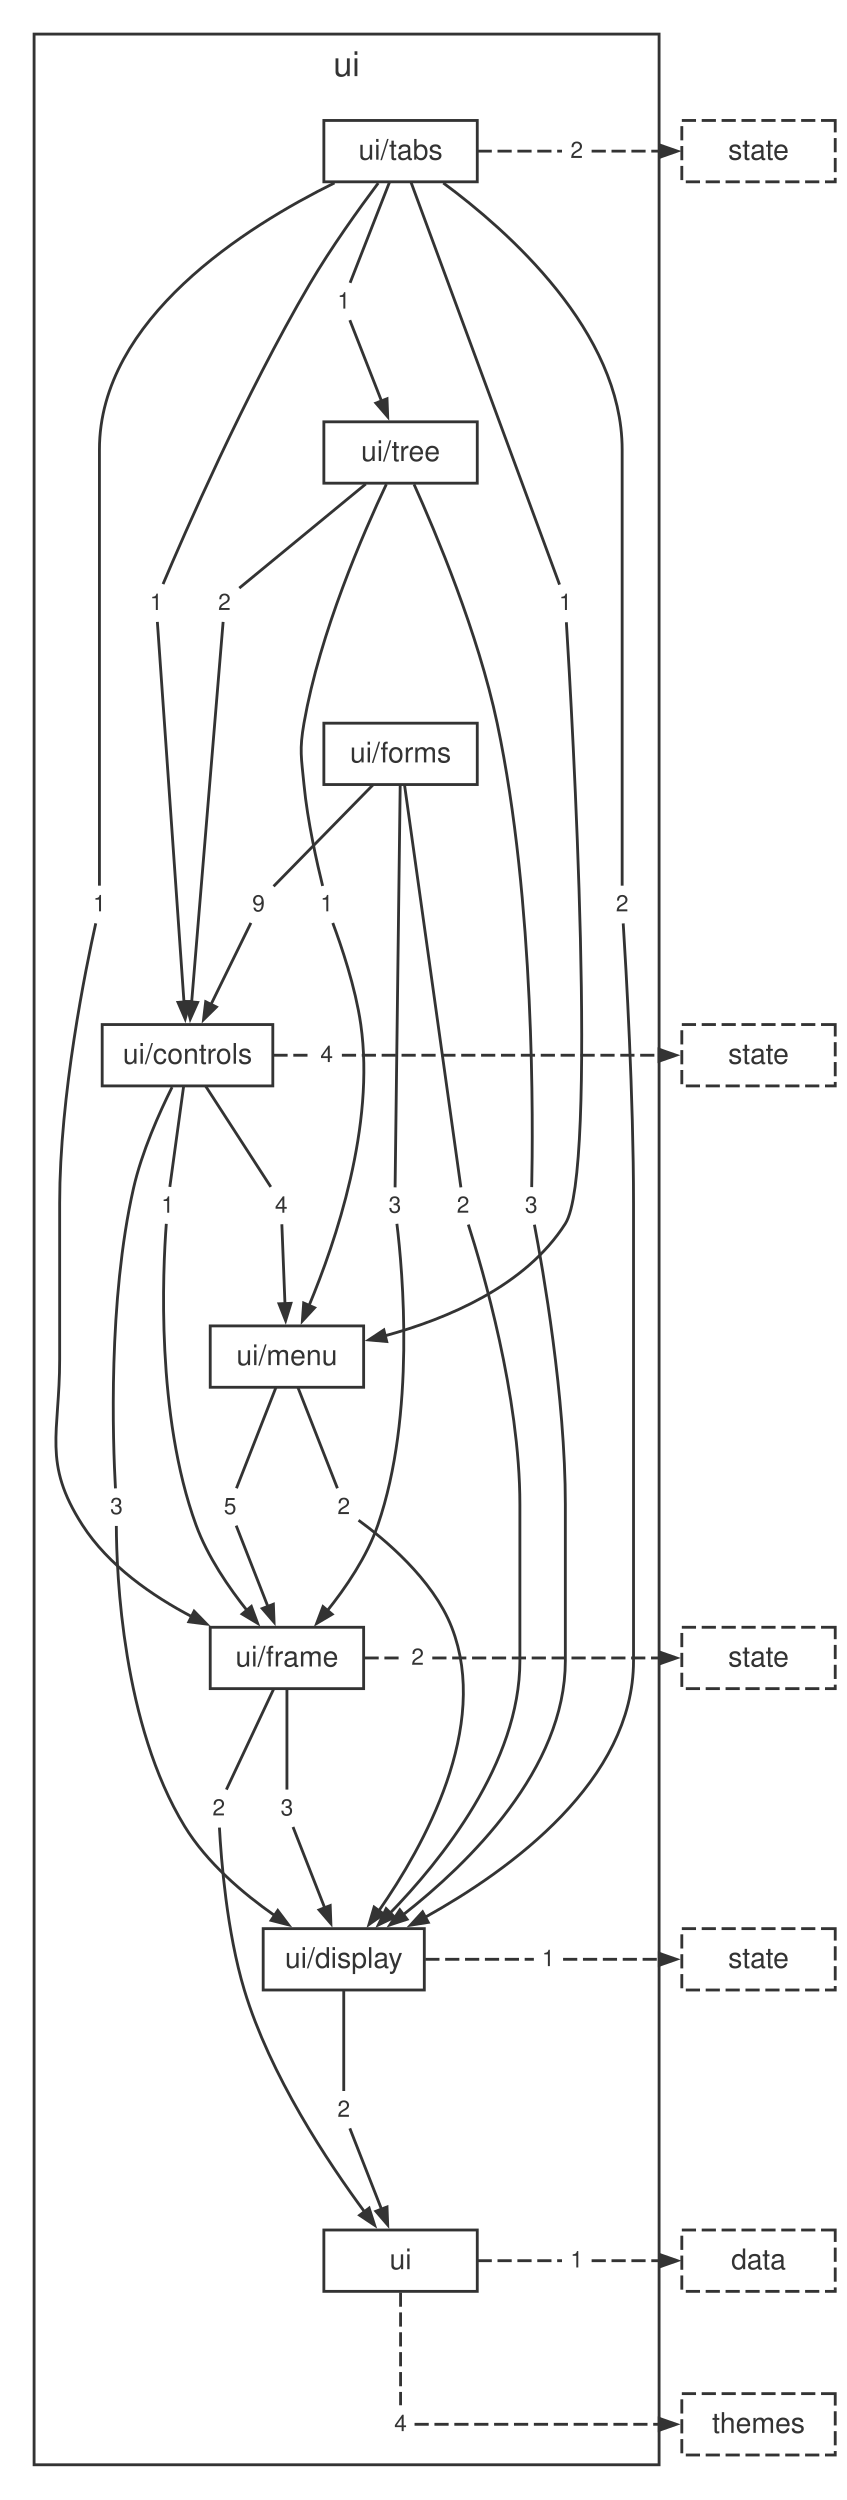
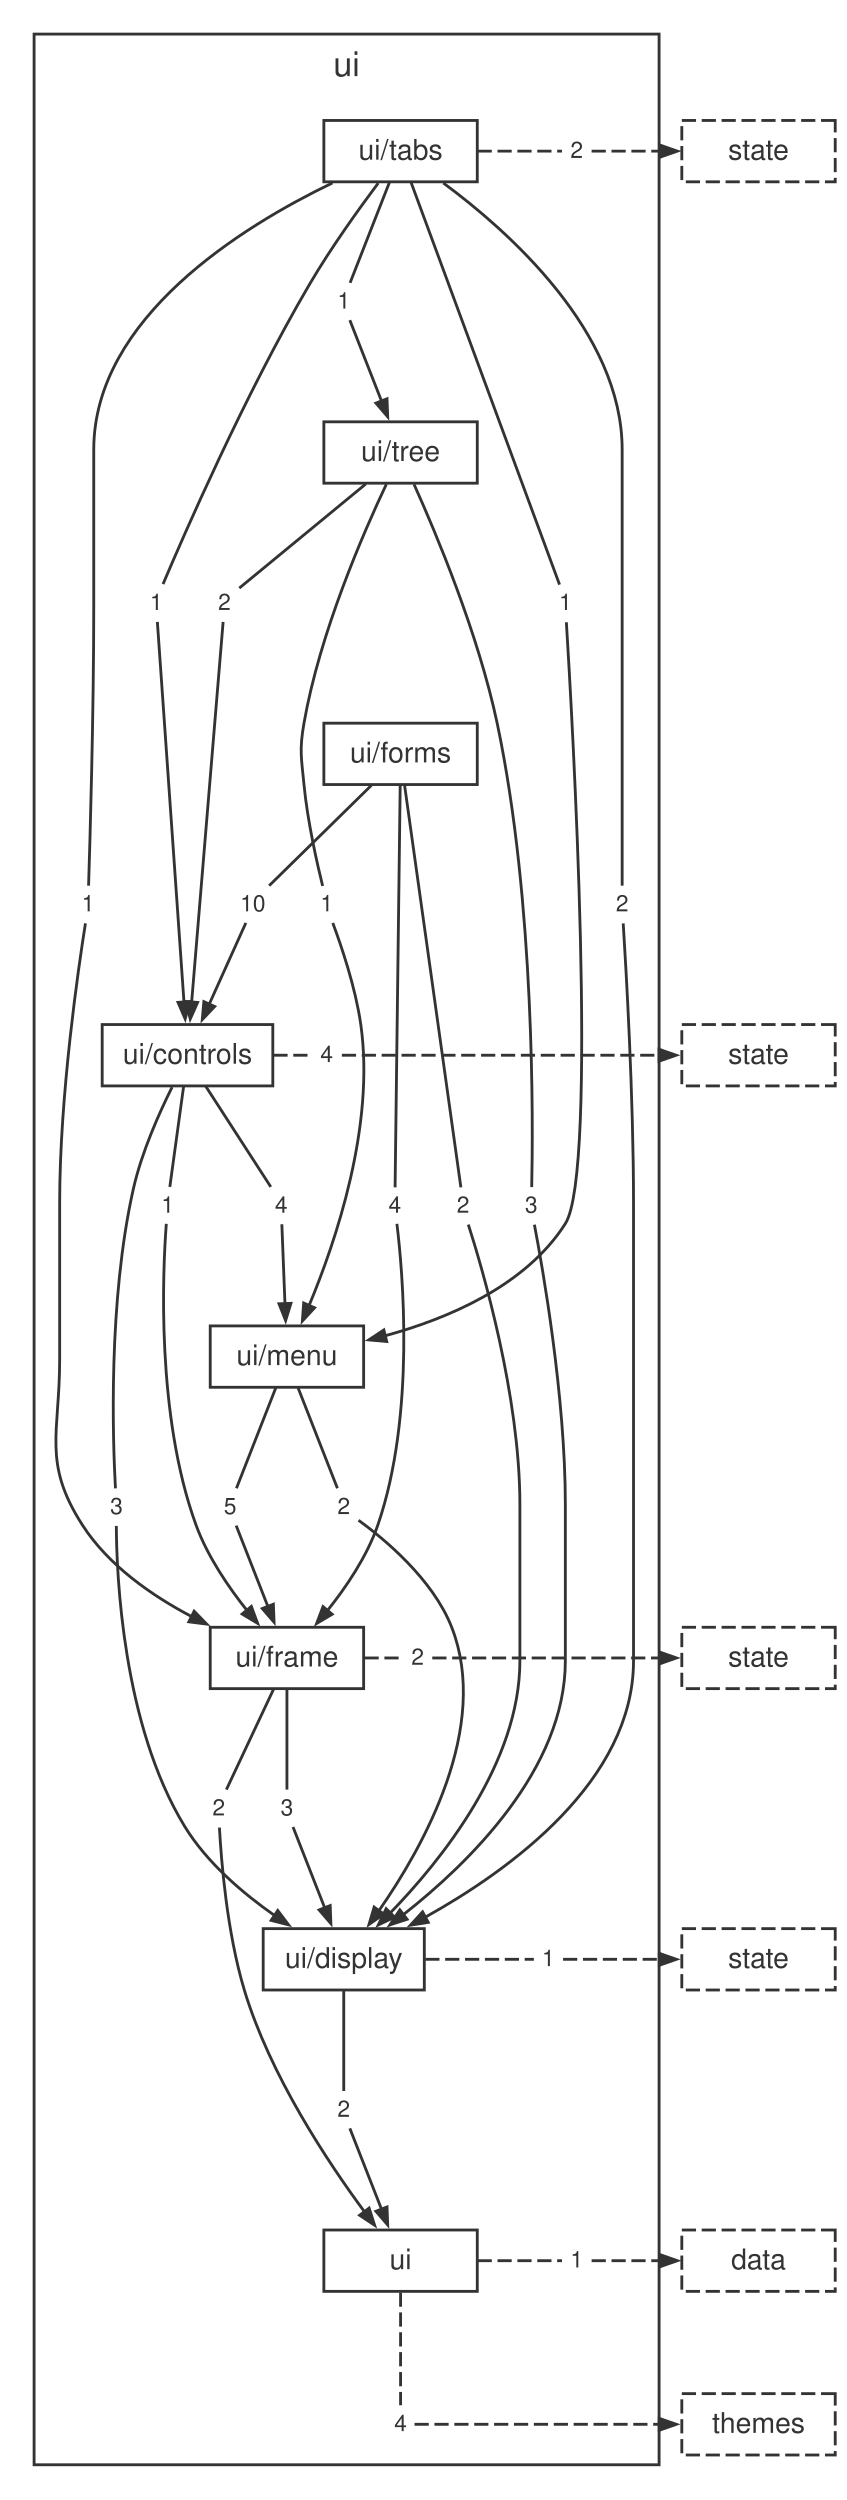
<svg xmlns="http://www.w3.org/2000/svg" width="298pt" height="880pt" viewBox="0.00 0.00 298.00 880.00">
  <style>svg { color: #333333; } @media (prefers-color-scheme: dark) { svg { color: #cccccc; background: #1e1e1e; } }</style>
  <g id="graph0" class="graph" transform="scale(1 1) rotate(0) translate(4 875.6)">
    <g id="clust1" class="cluster">
      <polygon fill="none" stroke="currentColor" points="8,-8 8,-863.6 228,-863.6 228,-8 8,-8" />
      <text fill="currentColor" xml:space="preserve" text-anchor="middle" x="118" y="-848.8" font-family="Helvetica,Arial,sans-serif" font-size="12.00">ui</text>
    </g>
    <g id="node1" class="node">
      <polygon fill="none" stroke="currentColor" points="164,-833.2 110,-833.2 110,-811.6 164,-811.6 164,-833.2" />
      <text fill="currentColor" xml:space="preserve" text-anchor="middle" x="137" y="-819.4" font-family="Helvetica,Arial,sans-serif" font-size="10.00">ui/tabs</text>
    </g>
    <g id="node2" class="node">
      <polygon fill="none" stroke="currentColor" points="164,-727.12 110,-727.12 110,-705.52 164,-705.52 164,-727.12" />
      <text fill="currentColor" xml:space="preserve" text-anchor="middle" x="137" y="-713.32" font-family="Helvetica,Arial,sans-serif" font-size="10.00">ui/tree</text>
    </g>
    <g id="node9" class="node">
      <polygon fill="none" stroke="none" points="55.88,-669.52 46.12,-669.52 46.12,-657.04 55.88,-657.04 55.88,-669.52" />
      <text fill="currentColor" xml:space="preserve" text-anchor="middle" x="51" y="-660.88" font-family="Helvetica,Arial,sans-serif" font-size="8.00">1</text>
    </g>
    <g id="edge8" class="edge">
      <path fill="none" stroke="currentColor" d="M129.14,-811.16C122.34,-802.08 112.46,-788.32 105,-775.6 82.17,-736.7 60.46,-686.71 53.39,-670" />
    </g>
    <g id="node10" class="node">
      <polygon fill="none" stroke="none" points="219.88,-563.44 210.12,-563.44 210.12,-550.96 219.88,-550.96 219.88,-563.44" />
      <text fill="currentColor" xml:space="preserve" text-anchor="middle" x="215" y="-554.8" font-family="Helvetica,Arial,sans-serif" font-size="8.00">2</text>
    </g>
    <g id="edge10" class="edge">
      <path fill="none" stroke="currentColor" d="M152.04,-811.19C174.71,-794.46 215,-758.87 215,-717.32 215,-717.32 215,-717.32 215,-662.28 215,-624.7 215,-579.48 215,-563.84" />
    </g>
    <g id="node11" class="node">
-       <polygon fill="none" stroke="none" points="35.88,-563.44 26.12,-563.44 26.12,-550.96 35.88,-550.96 35.88,-563.44" />
-       <text fill="currentColor" xml:space="preserve" text-anchor="middle" x="31" y="-554.8" font-family="Helvetica,Arial,sans-serif" font-size="8.00">1</text>
+       <polygon fill="none" stroke="none" points="31.88,-563.44 22.12,-563.44 22.12,-550.96 31.88,-550.96 31.88,-563.44" />
+       <text fill="currentColor" xml:space="preserve" text-anchor="middle" x="27" y="-554.8" font-family="Helvetica,Arial,sans-serif" font-size="8.00">1</text>
    </g>
    <g id="edge12" class="edge">
-       <path fill="none" stroke="currentColor" d="M113.74,-811.22C82.54,-795.8 31,-763.36 31,-717.32 31,-717.32 31,-717.32 31,-662.28 31,-624.7 31,-579.48 31,-563.84" />
+       <path fill="none" stroke="currentColor" d="M113.03,-811.21C81.21,-795.88 29,-763.67 29,-717.32 29,-717.32 29,-717.32 29,-662.28 29,-624.69 27.68,-579.47 27.18,-563.84" />
    </g>
    <g id="node12" class="node">
      <polygon fill="none" stroke="none" points="199.88,-669.52 190.12,-669.52 190.12,-657.04 199.88,-657.04 199.88,-669.52" />
      <text fill="currentColor" xml:space="preserve" text-anchor="middle" x="195" y="-660.88" font-family="Helvetica,Arial,sans-serif" font-size="8.00">1</text>
    </g>
    <g id="edge14" class="edge">
      <path fill="none" stroke="currentColor" d="M140.63,-811.57C151.64,-781.74 184.44,-692.88 192.96,-669.81" />
    </g>
    <g id="node13" class="node">
      <polygon fill="none" stroke="none" points="121.88,-775.6 112.12,-775.6 112.12,-763.12 121.88,-763.12 121.88,-775.6" />
      <text fill="currentColor" xml:space="preserve" text-anchor="middle" x="117" y="-766.96" font-family="Helvetica,Arial,sans-serif" font-size="8.00">1</text>
    </g>
    <g id="edge16" class="edge">
      <path fill="none" stroke="currentColor" d="M133.14,-811.56C129.01,-801.01 122.6,-784.64 119.23,-776.05" />
    </g>
    <g id="node14" class="node">
      <polygon fill="none" stroke="none" points="203.88,-828.64 194.12,-828.64 194.12,-816.16 203.88,-816.16 203.88,-828.64" />
      <text fill="currentColor" xml:space="preserve" text-anchor="middle" x="199" y="-820" font-family="Helvetica,Arial,sans-serif" font-size="8.00">2</text>
    </g>
    <g id="edge18" class="edge">
      <path fill="none" stroke="currentColor" stroke-dasharray="5,2" d="M164.12,-822.4C174.02,-822.4 183.92,-822.4 193.82,-822.4" />
    </g>
    <g id="node3" class="node">
      <polygon fill="none" stroke="currentColor" points="164,-621.04 110,-621.04 110,-599.44 164,-599.44 164,-621.04" />
      <text fill="currentColor" xml:space="preserve" text-anchor="middle" x="137" y="-607.24" font-family="Helvetica,Arial,sans-serif" font-size="10.00">ui/forms</text>
    </g>
    <g id="node15" class="node">
      <polygon fill="none" stroke="none" points="79.88,-669.52 70.12,-669.52 70.12,-657.04 79.88,-657.04 79.88,-669.52" />
      <text fill="currentColor" xml:space="preserve" text-anchor="middle" x="75" y="-660.88" font-family="Helvetica,Arial,sans-serif" font-size="8.00">2</text>
    </g>
    <g id="edge20" class="edge">
      <path fill="none" stroke="currentColor" d="M124.75,-705.24C111.2,-694.08 89.99,-676.62 80.23,-668.59" />
    </g>
    <g id="node16" class="node">
      <polygon fill="none" stroke="none" points="187.88,-457.36 178.12,-457.36 178.12,-444.88 187.88,-444.88 187.88,-457.36" />
      <text fill="currentColor" xml:space="preserve" text-anchor="middle" x="183" y="-448.72" font-family="Helvetica,Arial,sans-serif" font-size="8.00">3</text>
    </g>
    <g id="edge22" class="edge">
      <path fill="none" stroke="currentColor" d="M141.73,-705.13C149.39,-688.13 164.3,-652.7 171,-621.04 184.33,-558.05 183.63,-479.21 183.16,-457.74" />
    </g>
    <g id="node17" class="node">
      <polygon fill="none" stroke="none" points="115.88,-563.44 106.12,-563.44 106.12,-550.96 115.88,-550.96 115.88,-563.44" />
      <text fill="currentColor" xml:space="preserve" text-anchor="middle" x="111" y="-554.8" font-family="Helvetica,Arial,sans-serif" font-size="8.00">1</text>
    </g>
    <g id="edge24" class="edge">
      <path fill="none" stroke="currentColor" d="M132.01,-705.18C124,-688.24 108.57,-652.92 103,-621.04 101.35,-611.58 102.08,-609 103,-599.44 104.24,-586.52 107.62,-571.63 109.57,-563.75" />
    </g>
    <g id="node4" class="node">
      <polygon fill="none" stroke="currentColor" points="92.03,-514.96 31.97,-514.96 31.97,-493.36 92.03,-493.36 92.03,-514.96" />
      <text fill="currentColor" xml:space="preserve" text-anchor="middle" x="62" y="-501.16" font-family="Helvetica,Arial,sans-serif" font-size="10.00">ui/controls</text>
    </g>
    <g id="node18" class="node">
-       <polygon fill="none" stroke="none" points="91.88,-563.44 82.12,-563.44 82.12,-550.96 91.88,-550.96 91.88,-563.44" />
-       <text fill="currentColor" xml:space="preserve" text-anchor="middle" x="87" y="-554.8" font-family="Helvetica,Arial,sans-serif" font-size="8.00">9</text>
+       <polygon fill="none" stroke="none" points="91.88,-563.44 78.12,-563.44 78.12,-550.96 91.88,-550.96 91.88,-563.44" />
+       <text fill="currentColor" xml:space="preserve" text-anchor="middle" x="85" y="-554.8" font-family="Helvetica,Arial,sans-serif" font-size="8.00">10</text>
    </g>
    <g id="edge26" class="edge">
-       <path fill="none" stroke="currentColor" d="M127.36,-599.4C116.92,-588.74 100.64,-572.12 92.3,-563.61" />
+       <path fill="none" stroke="currentColor" d="M126.73,-599.16C115.95,-588.58 99.41,-572.34 90.74,-563.84" />
    </g>
    <g id="node19" class="node">
      <polygon fill="none" stroke="none" points="163.88,-457.36 154.12,-457.36 154.12,-444.88 163.88,-444.88 163.88,-457.36" />
      <text fill="currentColor" xml:space="preserve" text-anchor="middle" x="159" y="-448.72" font-family="Helvetica,Arial,sans-serif" font-size="8.00">2</text>
    </g>
    <g id="edge28" class="edge">
      <path fill="none" stroke="currentColor" d="M138.38,-599.41C142.55,-569.58 155,-480.72 158.23,-457.65" />
    </g>
    <g id="node20" class="node">
      <polygon fill="none" stroke="none" points="139.88,-457.36 130.12,-457.36 130.12,-444.88 139.88,-444.88 139.88,-457.36" />
-       <text fill="currentColor" xml:space="preserve" text-anchor="middle" x="135" y="-448.72" font-family="Helvetica,Arial,sans-serif" font-size="8.00">3</text>
+       <text fill="currentColor" xml:space="preserve" text-anchor="middle" x="135" y="-448.72" font-family="Helvetica,Arial,sans-serif" font-size="8.00">4</text>
    </g>
    <g id="edge30" class="edge">
      <path fill="none" stroke="currentColor" d="M136.87,-599.41C136.5,-569.58 135.36,-480.72 135.07,-457.65" />
    </g>
    <g id="node5" class="node">
      <polygon fill="none" stroke="currentColor" points="124,-408.88 70,-408.88 70,-387.28 124,-387.28 124,-408.88" />
      <text fill="currentColor" xml:space="preserve" text-anchor="middle" x="97" y="-395.08" font-family="Helvetica,Arial,sans-serif" font-size="10.00">ui/menu</text>
    </g>
    <g id="node21" class="node">
      <polygon fill="none" stroke="none" points="41.88,-351.28 32.12,-351.28 32.12,-338.8 41.88,-338.8 41.88,-351.28" />
      <text fill="currentColor" xml:space="preserve" text-anchor="middle" x="37" y="-342.64" font-family="Helvetica,Arial,sans-serif" font-size="8.00">3</text>
    </g>
    <g id="edge32" class="edge">
      <path fill="none" stroke="currentColor" d="M56.58,-492.94C52.06,-483.87 45.9,-470.12 43,-457.36 33.99,-417.73 35.72,-368.21 36.64,-351.69" />
    </g>
    <g id="node22" class="node">
      <polygon fill="none" stroke="none" points="59.88,-457.36 50.12,-457.36 50.12,-444.88 59.88,-444.88 59.88,-457.36" />
      <text fill="currentColor" xml:space="preserve" text-anchor="middle" x="55" y="-448.72" font-family="Helvetica,Arial,sans-serif" font-size="8.00">1</text>
    </g>
    <g id="edge34" class="edge">
      <path fill="none" stroke="currentColor" d="M60.65,-493.32C59.2,-482.77 56.96,-466.4 55.78,-457.81" />
    </g>
    <g id="node23" class="node">
      <polygon fill="none" stroke="none" points="99.88,-457.36 90.12,-457.36 90.12,-444.88 99.88,-444.88 99.88,-457.36" />
      <text fill="currentColor" xml:space="preserve" text-anchor="middle" x="95" y="-448.72" font-family="Helvetica,Arial,sans-serif" font-size="8.00">4</text>
    </g>
    <g id="edge36" class="edge">
      <path fill="none" stroke="currentColor" d="M68.36,-493.32C75.18,-482.77 85.77,-466.4 91.32,-457.81" />
    </g>
    <g id="node24" class="node">
      <polygon fill="none" stroke="none" points="115.88,-510.4 106.12,-510.4 106.12,-497.92 115.88,-497.92 115.88,-510.4" />
      <text fill="currentColor" xml:space="preserve" text-anchor="middle" x="111" y="-501.76" font-family="Helvetica,Arial,sans-serif" font-size="8.00">4</text>
    </g>
    <g id="edge38" class="edge">
      <path fill="none" stroke="currentColor" stroke-dasharray="5,2" d="M92.24,-504.16C96.74,-504.16 101.23,-504.16 105.72,-504.16" />
    </g>
    <g id="node6" class="node">
      <polygon fill="none" stroke="currentColor" points="124,-302.8 70,-302.8 70,-281.2 124,-281.2 124,-302.8" />
      <text fill="currentColor" xml:space="preserve" text-anchor="middle" x="97" y="-289" font-family="Helvetica,Arial,sans-serif" font-size="10.00">ui/frame</text>
    </g>
    <g id="node25" class="node">
      <polygon fill="none" stroke="none" points="121.88,-351.28 112.12,-351.28 112.12,-338.8 121.88,-338.8 121.88,-351.28" />
      <text fill="currentColor" xml:space="preserve" text-anchor="middle" x="117" y="-342.64" font-family="Helvetica,Arial,sans-serif" font-size="8.00">2</text>
    </g>
    <g id="edge40" class="edge">
      <path fill="none" stroke="currentColor" d="M100.86,-387.24C104.99,-376.69 111.4,-360.32 114.77,-351.73" />
    </g>
    <g id="node26" class="node">
      <polygon fill="none" stroke="none" points="81.88,-351.28 72.12,-351.28 72.12,-338.8 81.88,-338.8 81.88,-351.28" />
      <text fill="currentColor" xml:space="preserve" text-anchor="middle" x="77" y="-342.64" font-family="Helvetica,Arial,sans-serif" font-size="8.00">5</text>
    </g>
    <g id="edge42" class="edge">
      <path fill="none" stroke="currentColor" d="M93.14,-387.24C89.01,-376.69 82.6,-360.32 79.23,-351.73" />
    </g>
    <g id="node7" class="node">
      <polygon fill="none" stroke="currentColor" points="145.36,-196.72 88.64,-196.72 88.64,-175.12 145.36,-175.12 145.36,-196.72" />
      <text fill="currentColor" xml:space="preserve" text-anchor="middle" x="117" y="-182.92" font-family="Helvetica,Arial,sans-serif" font-size="10.00">ui/display</text>
    </g>
    <g id="node27" class="node">
      <polygon fill="none" stroke="none" points="77.88,-245.2 68.12,-245.2 68.12,-232.72 77.88,-232.72 77.88,-245.2" />
      <text fill="currentColor" xml:space="preserve" text-anchor="middle" x="73" y="-236.56" font-family="Helvetica,Arial,sans-serif" font-size="8.00">2</text>
    </g>
    <g id="edge44" class="edge">
      <path fill="none" stroke="currentColor" d="M92.37,-281.16C87.41,-270.61 79.71,-254.24 75.68,-245.65" />
    </g>
    <g id="node28" class="node">
      <polygon fill="none" stroke="none" points="101.88,-245.2 92.12,-245.2 92.12,-232.72 101.88,-232.72 101.88,-245.2" />
      <text fill="currentColor" xml:space="preserve" text-anchor="middle" x="97" y="-236.56" font-family="Helvetica,Arial,sans-serif" font-size="8.00">3</text>
    </g>
    <g id="edge46" class="edge">
      <path fill="none" stroke="currentColor" d="M97,-281.16C97,-270.61 97,-254.24 97,-245.65" />
    </g>
    <g id="node29" class="node">
      <polygon fill="none" stroke="none" points="147.88,-298.24 138.12,-298.24 138.12,-285.76 147.88,-285.76 147.88,-298.24" />
      <text fill="currentColor" xml:space="preserve" text-anchor="middle" x="143" y="-289.6" font-family="Helvetica,Arial,sans-serif" font-size="8.00">2</text>
    </g>
    <g id="edge48" class="edge">
      <path fill="none" stroke="currentColor" stroke-dasharray="5,2" d="M124.31,-292C128.79,-292 133.27,-292 137.74,-292" />
    </g>
    <g id="node8" class="node">
      <polygon fill="none" stroke="currentColor" points="164,-90.64 110,-90.64 110,-69.04 164,-69.04 164,-90.64" />
      <text fill="currentColor" xml:space="preserve" text-anchor="middle" x="137" y="-76.84" font-family="Helvetica,Arial,sans-serif" font-size="10.00">ui</text>
    </g>
    <g id="node30" class="node">
      <polygon fill="none" stroke="none" points="121.88,-139.12 112.12,-139.12 112.12,-126.64 121.88,-126.64 121.88,-139.12" />
      <text fill="currentColor" xml:space="preserve" text-anchor="middle" x="117" y="-130.48" font-family="Helvetica,Arial,sans-serif" font-size="8.00">2</text>
    </g>
    <g id="edge50" class="edge">
      <path fill="none" stroke="currentColor" d="M117,-175.08C117,-164.53 117,-148.16 117,-139.57" />
    </g>
    <g id="node31" class="node">
      <polygon fill="none" stroke="none" points="193.88,-192.16 184.12,-192.16 184.12,-179.68 193.88,-179.68 193.88,-192.16" />
      <text fill="currentColor" xml:space="preserve" text-anchor="middle" x="189" y="-183.52" font-family="Helvetica,Arial,sans-serif" font-size="8.00">1</text>
    </g>
    <g id="edge52" class="edge">
      <path fill="none" stroke="currentColor" stroke-dasharray="5,2" d="M145.69,-185.92C158.43,-185.92 171.18,-185.92 183.92,-185.92" />
    </g>
    <g id="node32" class="node">
      <polygon fill="none" stroke="none" points="203.88,-86.08 194.12,-86.08 194.12,-73.6 203.88,-73.6 203.88,-86.08" />
      <text fill="currentColor" xml:space="preserve" text-anchor="middle" x="199" y="-77.44" font-family="Helvetica,Arial,sans-serif" font-size="8.00">1</text>
    </g>
    <g id="edge54" class="edge">
      <path fill="none" stroke="currentColor" stroke-dasharray="5,2" d="M164.12,-79.84C174.02,-79.84 183.92,-79.84 193.82,-79.84" />
    </g>
    <g id="node33" class="node">
      <polygon fill="none" stroke="none" points="141.88,-28.48 132.12,-28.48 132.12,-16 141.88,-16 141.88,-28.48" />
      <text fill="currentColor" xml:space="preserve" text-anchor="middle" x="137" y="-19.84" font-family="Helvetica,Arial,sans-serif" font-size="8.00">4</text>
    </g>
    <g id="edge56" class="edge">
      <path fill="none" stroke="currentColor" stroke-dasharray="5,2" d="M137,-68.64C137,-56.98 137,-38.3 137,-28.95" />
    </g>
    <g id="edge9" class="edge">
      <path fill="none" stroke="currentColor" d="M51.39,-656.69C52.89,-635.24 58.32,-557.69 60.78,-522.61" />
      <polygon fill="currentColor" stroke="currentColor" points="62.85,-523.06 61.18,-516.93 58.66,-522.77 62.85,-523.06" />
    </g>
    <g id="edge11" class="edge">
      <path fill="none" stroke="currentColor" d="M215.37,-550.56C216.36,-534.93 219,-489.73 219,-452.12 219,-452.12 219,-452.12 219,-291 219,-248.9 175.9,-217.55 145.73,-200.77" />
      <polygon fill="currentColor" stroke="currentColor" points="146.74,-198.93 140.46,-197.93 144.75,-202.63 146.74,-198.93" />
    </g>
    <g id="edge13" class="edge">
-       <path fill="none" stroke="currentColor" d="M29.71,-550.59C26.24,-535.05 17,-490.04 17,-452.12 17,-452.12 17,-452.12 17,-397.08 17,-370.93 10.88,-360.81 25,-338.8 34.16,-324.53 49.52,-313.86 63.71,-306.43" />
+       <path fill="none" stroke="currentColor" d="M26.08,-550.58C23.6,-534.99 17,-489.88 17,-452.12 17,-452.12 17,-452.12 17,-397.08 17,-370.93 10.88,-360.81 25,-338.8 34.16,-324.53 49.52,-313.86 63.71,-306.43" />
      <polygon fill="currentColor" stroke="currentColor" points="64.33,-308.47 68.76,-303.92 62.46,-304.71 64.33,-308.47" />
    </g>
    <g id="edge15" class="edge">
      <path fill="none" stroke="currentColor" d="M195.36,-656.57C197.37,-624.08 206.65,-463.19 195,-444.88 181.08,-423.01 153.67,-411.41 131.37,-405.36" />
      <polygon fill="currentColor" stroke="currentColor" points="132.13,-403.38 125.8,-403.95 131.11,-407.46 132.13,-403.38" />
    </g>
    <g id="edge17" class="edge">
      <path fill="none" stroke="currentColor" d="M119.14,-762.9C121.8,-756.11 126.46,-744.21 130.36,-734.27" />
      <polygon fill="currentColor" stroke="currentColor" points="132.23,-735.24 132.47,-728.89 128.32,-733.71 132.23,-735.24" />
    </g>
    <g id="node34" class="node">
      <polygon fill="none" stroke="currentColor" stroke-dasharray="5,2" points="290,-833.2 236,-833.2 236,-811.6 290,-811.6 290,-833.2" />
      <text fill="currentColor" xml:space="preserve" text-anchor="middle" x="263" y="-819.4" font-family="Helvetica,Arial,sans-serif" font-size="10.00">state</text>
    </g>
    <g id="edge19" class="edge">
      <path fill="none" stroke="currentColor" stroke-dasharray="5,2" d="M204.25,-822.4C212.33,-822.4 220.41,-822.4 228.5,-822.4" />
      <polygon fill="currentColor" stroke="currentColor" points="228.41,-824.5 234.41,-822.4 228.41,-820.3 228.41,-824.5" />
    </g>
    <g id="edge21" class="edge">
      <path fill="none" stroke="currentColor" d="M74.54,-656.69C72.76,-635.24 66.35,-557.69 63.44,-522.61" />
      <polygon fill="currentColor" stroke="currentColor" points="65.56,-522.74 62.97,-516.93 61.38,-523.08 65.56,-522.74" />
    </g>
    <g id="edge23" class="edge">
      <path fill="none" stroke="currentColor" d="M184.11,-444.51C187.08,-428.94 195,-383.87 195,-346.04 195,-346.04 195,-346.04 195,-291 195,-252.86 161.04,-219.74 137.94,-201.62" />
      <polygon fill="currentColor" stroke="currentColor" points="139.29,-200.01 133.24,-198.04 136.75,-203.35 139.29,-200.01" />
    </g>
    <g id="edge25" class="edge">
      <path fill="none" stroke="currentColor" d="M113.14,-550.71C116.06,-542.91 121.13,-528.1 123,-514.96 128.07,-479.38 114.18,-438.53 104.8,-416.08" />
      <polygon fill="currentColor" stroke="currentColor" points="106.74,-415.27 102.43,-410.6 102.89,-416.94 106.74,-415.27" />
    </g>
    <g id="edge27" class="edge">
-       <path fill="none" stroke="currentColor" d="M84.32,-550.74C80.97,-543.88 75.06,-531.82 70.16,-521.82" />
-       <polygon fill="currentColor" stroke="currentColor" points="72.17,-521.14 67.64,-516.68 68.4,-522.99 72.17,-521.14" />
+       <path fill="none" stroke="currentColor" d="M82.54,-550.74C79.48,-543.95 74.12,-532.05 69.64,-522.11" />
+       <polygon fill="currentColor" stroke="currentColor" points="71.58,-521.31 67.2,-516.7 67.75,-523.03 71.58,-521.31" />
    </g>
    <g id="edge29" class="edge">
      <path fill="none" stroke="currentColor" d="M160.85,-444.55C165.8,-429.1 179,-384.31 179,-346.04 179,-346.04 179,-346.04 179,-291 179,-255.05 151.36,-220.71 132.99,-201.85" />
      <polygon fill="currentColor" stroke="currentColor" points="134.89,-200.78 129.16,-198.02 131.92,-203.75 134.89,-200.78" />
    </g>
    <g id="edge31" class="edge">
      <path fill="none" stroke="currentColor" d="M135.71,-444.82C137.71,-428.48 142.37,-377.59 129,-338.8 125.15,-327.62 117.71,-316.71 110.98,-308.34" />
      <polygon fill="currentColor" stroke="currentColor" points="112.92,-307.38 107.45,-304.14 109.7,-310.08 112.92,-307.38" />
    </g>
    <g id="edge33" class="edge">
      <path fill="none" stroke="currentColor" d="M36.95,-338.47C37.02,-321.35 39.14,-268.48 61,-232.72 68.79,-219.97 81.44,-209.18 92.74,-201.28" />
      <polygon fill="currentColor" stroke="currentColor" points="93.77,-203.12 97.59,-198.04 91.43,-199.63 93.77,-203.12" />
    </g>
    <g id="edge35" class="edge">
      <path fill="none" stroke="currentColor" d="M54.54,-444.81C53.3,-428.43 50.91,-377.45 65,-338.8 69.05,-327.69 76.5,-316.78 83.19,-308.4" />
      <polygon fill="currentColor" stroke="currentColor" points="84.47,-310.15 86.68,-304.19 81.23,-307.46 84.47,-310.15" />
    </g>
    <g id="edge37" class="edge">
      <path fill="none" stroke="currentColor" d="M95.21,-444.66C95.47,-438 95.93,-426.43 96.31,-416.61" />
      <polygon fill="currentColor" stroke="currentColor" points="98.41,-416.83 96.54,-410.75 94.21,-416.67 98.41,-416.83" />
    </g>
    <g id="node35" class="node">
      <polygon fill="none" stroke="currentColor" stroke-dasharray="5,2" points="290,-514.96 236,-514.96 236,-493.36 290,-493.36 290,-514.96" />
      <text fill="currentColor" xml:space="preserve" text-anchor="middle" x="263" y="-501.16" font-family="Helvetica,Arial,sans-serif" font-size="10.00">state</text>
    </g>
    <g id="edge39" class="edge">
      <path fill="none" stroke="currentColor" stroke-dasharray="5,2" d="M116.34,-504.16C153.58,-504.16 190.82,-504.16 228.05,-504.16" />
      <polygon fill="currentColor" stroke="currentColor" points="227.99,-506.26 233.99,-504.16 227.99,-502.06 227.99,-506.26" />
    </g>
    <g id="edge41" class="edge">
      <path fill="none" stroke="currentColor" d="M122.21,-340.47C130.97,-334.1 148.34,-319.85 155,-302.8 168.67,-267.8 145.12,-225.63 129.39,-203.06" />
      <polygon fill="currentColor" stroke="currentColor" points="131.1,-201.84 125.89,-198.2 127.69,-204.3 131.1,-201.84" />
    </g>
    <g id="edge43" class="edge">
      <path fill="none" stroke="currentColor" d="M79.14,-338.58C81.8,-331.79 86.46,-319.89 90.36,-309.95" />
      <polygon fill="currentColor" stroke="currentColor" points="92.23,-310.92 92.47,-304.57 88.32,-309.39 92.23,-310.92" />
    </g>
    <g id="edge45" class="edge">
      <path fill="none" stroke="currentColor" d="M73.24,-232.29C73.84,-221.12 75.83,-195.59 82,-175.12 91.04,-145.13 111.34,-114.55 124.59,-96.66" />
      <polygon fill="currentColor" stroke="currentColor" points="125.93,-98.36 127.87,-92.3 122.58,-95.83 125.93,-98.36" />
    </g>
    <g id="edge47" class="edge">
      <path fill="none" stroke="currentColor" d="M99.14,-232.5C101.8,-225.71 106.46,-213.81 110.36,-203.87" />
      <polygon fill="currentColor" stroke="currentColor" points="112.23,-204.84 112.47,-198.49 108.32,-203.31 112.23,-204.84" />
    </g>
    <g id="node36" class="node">
      <polygon fill="none" stroke="currentColor" stroke-dasharray="5,2" points="290,-302.8 236,-302.8 236,-281.2 290,-281.2 290,-302.8" />
      <text fill="currentColor" xml:space="preserve" text-anchor="middle" x="263" y="-289" font-family="Helvetica,Arial,sans-serif" font-size="10.00">state</text>
    </g>
    <g id="edge49" class="edge">
      <path fill="none" stroke="currentColor" stroke-dasharray="5,2" d="M148.16,-292C174.92,-292 201.69,-292 228.46,-292" />
      <polygon fill="currentColor" stroke="currentColor" points="228.12,-294.1 234.12,-292 228.12,-289.9 228.12,-294.1" />
    </g>
    <g id="edge51" class="edge">
      <path fill="none" stroke="currentColor" d="M119.14,-126.42C121.8,-119.63 126.46,-107.73 130.36,-97.79" />
      <polygon fill="currentColor" stroke="currentColor" points="132.23,-98.76 132.47,-92.41 128.32,-97.23 132.23,-98.76" />
    </g>
    <g id="node37" class="node">
      <polygon fill="none" stroke="currentColor" stroke-dasharray="5,2" points="290,-196.72 236,-196.72 236,-175.12 290,-175.12 290,-196.72" />
      <text fill="currentColor" xml:space="preserve" text-anchor="middle" x="263" y="-182.92" font-family="Helvetica,Arial,sans-serif" font-size="10.00">state</text>
    </g>
    <g id="edge53" class="edge">
      <path fill="none" stroke="currentColor" stroke-dasharray="5,2" d="M194.2,-185.92C205.52,-185.92 216.84,-185.92 228.15,-185.92" />
      <polygon fill="currentColor" stroke="currentColor" points="228.08,-188.02 234.08,-185.92 228.08,-183.82 228.08,-188.02" />
    </g>
    <g id="node38" class="node">
      <polygon fill="none" stroke="currentColor" stroke-dasharray="5,2" points="290,-90.64 236,-90.64 236,-69.04 290,-69.04 290,-90.64" />
      <text fill="currentColor" xml:space="preserve" text-anchor="middle" x="263" y="-76.84" font-family="Helvetica,Arial,sans-serif" font-size="10.00">data</text>
    </g>
    <g id="edge55" class="edge">
      <path fill="none" stroke="currentColor" stroke-dasharray="5,2" d="M204.25,-79.84C212.33,-79.84 220.41,-79.84 228.5,-79.84" />
      <polygon fill="currentColor" stroke="currentColor" points="228.41,-81.94 234.41,-79.84 228.41,-77.74 228.41,-81.94" />
    </g>
    <g id="node39" class="node">
      <polygon fill="none" stroke="currentColor" stroke-dasharray="5,2" points="290,-33.04 236,-33.04 236,-11.44 290,-11.44 290,-33.04" />
      <text fill="currentColor" xml:space="preserve" text-anchor="middle" x="263" y="-19.24" font-family="Helvetica,Arial,sans-serif" font-size="10.00">themes</text>
    </g>
    <g id="edge57" class="edge">
      <path fill="none" stroke="currentColor" stroke-dasharray="5,2" d="M141.92,-22.24C170.7,-22.24 199.48,-22.24 228.25,-22.24" />
      <polygon fill="currentColor" stroke="currentColor" points="228.05,-24.34 234.05,-22.24 228.05,-20.14 228.05,-24.34" />
    </g>
  </g>
</svg>
